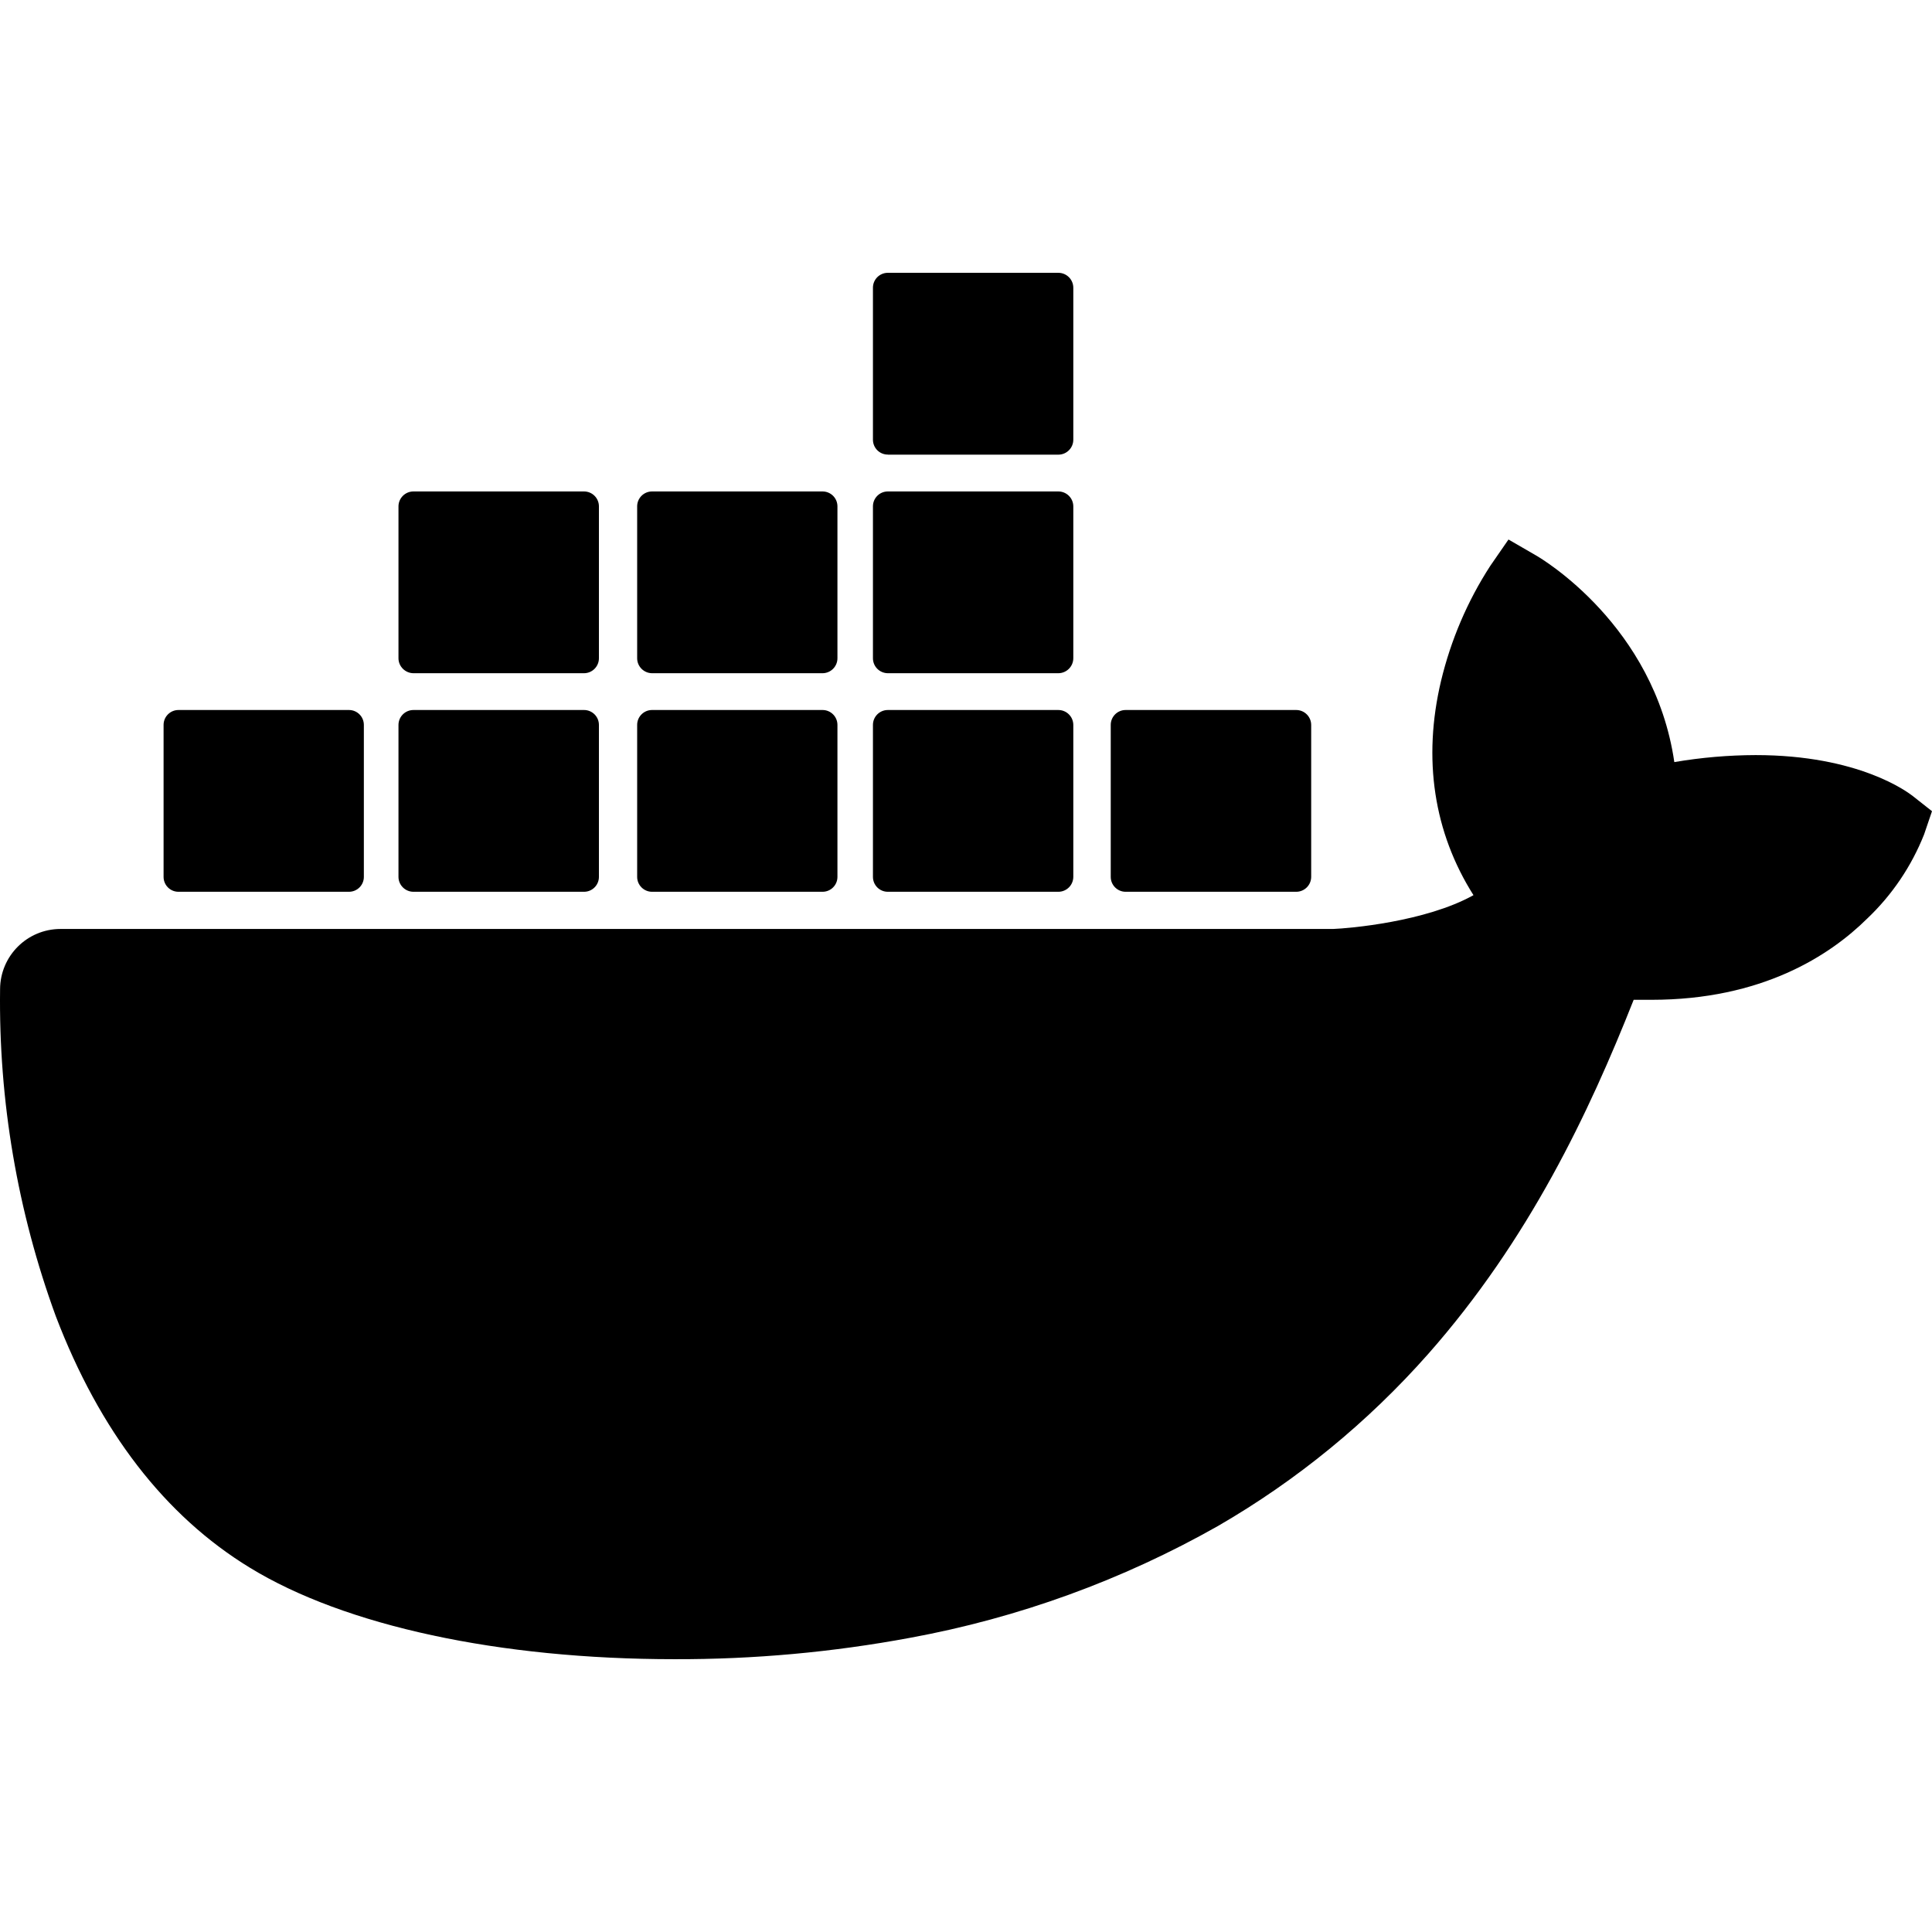
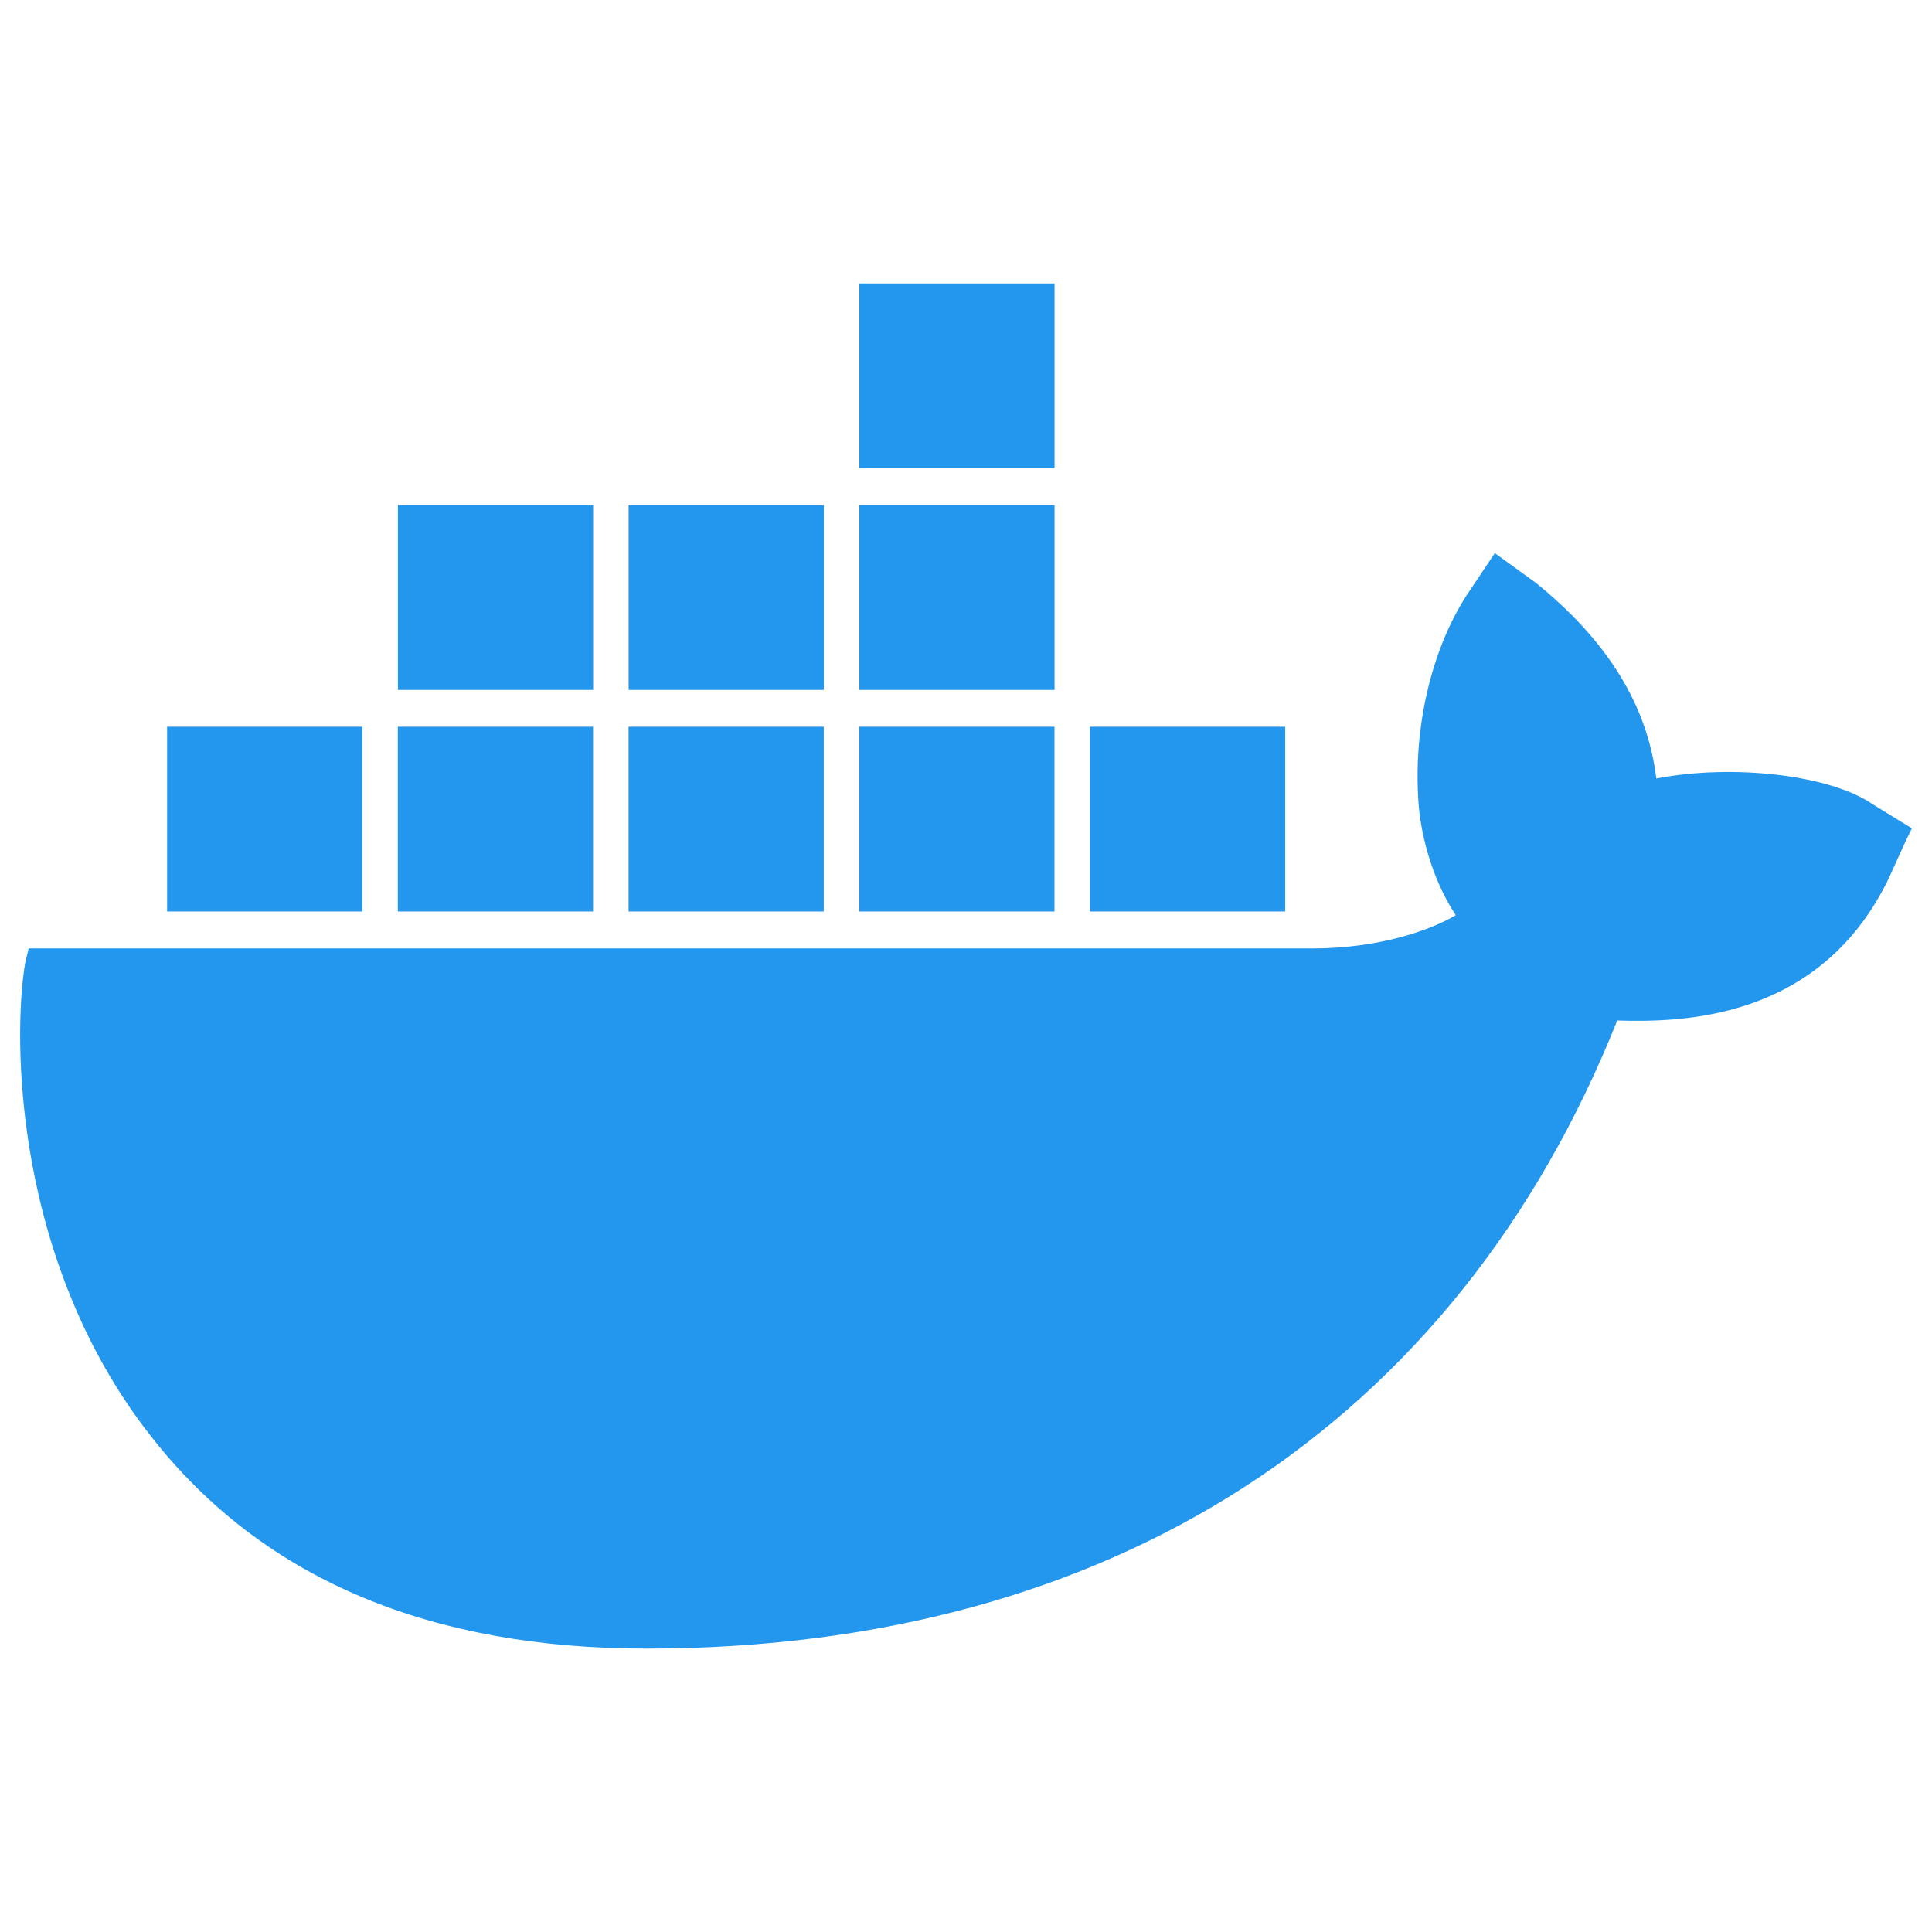
- <svg xmlns="http://www.w3.org/2000/svg" role="img" viewBox="0 0 24 24">
-   <path d="M13.983 11.078h2.119a.186.186 0 00.186-.185V9.006a.186.186 0 00-.186-.186h-2.119a.185.185 0 00-.185.185v1.888c0 .102.083.185.185.185m-2.954-5.43h2.118a.186.186 0 00.186-.186V3.574a.186.186 0 00-.186-.185h-2.118a.185.185 0 00-.185.185v1.888c0 .102.082.185.185.185m0 2.716h2.118a.187.187 0 00.186-.186V6.29a.186.186 0 00-.186-.185h-2.118a.185.185 0 00-.185.185v1.887c0 .102.082.185.185.186m-2.93 0h2.12a.186.186 0 00.184-.186V6.29a.185.185 0 00-.185-.185H8.1a.185.185 0 00-.185.185v1.887c0 .102.083.185.185.186m-2.964 0h2.119a.186.186 0 00.185-.186V6.29a.185.185 0 00-.185-.185H5.136a.186.186 0 00-.186.185v1.887c0 .102.084.185.186.186m5.893 2.715h2.118a.186.186 0 00.186-.185V9.006a.186.186 0 00-.186-.186h-2.118a.185.185 0 00-.185.185v1.888c0 .102.082.185.185.185m-2.93 0h2.12a.185.185 0 00.184-.185V9.006a.185.185 0 00-.184-.186h-2.12a.185.185 0 00-.184.185v1.888c0 .102.083.185.185.185m-2.964 0h2.119a.185.185 0 00.185-.185V9.006a.185.185 0 00-.184-.186h-2.12a.186.186 0 00-.186.186v1.887c0 .102.084.185.186.185m-2.92 0h2.12a.185.185 0 00.184-.185V9.006a.185.185 0 00-.184-.186h-2.12a.185.185 0 00-.184.185v1.888c0 .102.082.185.185.185M23.763 9.89c-.065-.051-.672-.51-1.954-.51-.338.001-.676.03-1.01.087-.248-1.7-1.653-2.53-1.716-2.566l-.344-.199-.226.327c-.284.438-.49.922-.612 1.43-.23.97-.09 1.882.403 2.661-.595.332-1.55.413-1.744.42H.751a.751.751 0 00-.75.748 11.376 11.376 0 00.692 4.062c.545 1.428 1.355 2.48 2.41 3.124 1.18.723 3.1 1.137 5.275 1.137.983.003 1.963-.086 2.93-.266a12.248 12.248 0 003.823-1.389c.98-.567 1.86-1.288 2.61-2.136 1.252-1.418 1.998-2.997 2.553-4.4h.221c1.372 0 2.215-.549 2.68-1.009.309-.293.55-.65.707-1.046l.098-.288Z" />
+ <svg xmlns="http://www.w3.org/2000/svg" fill="none" viewBox="0 0 24 24" id="Docker-Icon--Streamline-Svg-Logos" height="24" width="24">
+   <path fill="#2396ed" d="M23.265 9.992c-0.529 -0.367 -1.742 -0.505 -2.69 -0.321 -0.11 -0.918 -0.617 -1.721 -1.499 -2.433l-0.507 -0.367 -0.353 0.528c-0.441 0.688 -0.661 1.652 -0.595 2.57 0.022 0.321 0.132 0.895 0.463 1.4 -0.309 0.184 -0.948 0.413 -1.786 0.413H0.356l-0.044 0.184c-0.154 0.918 -0.154 3.786 1.654 5.989C3.333 19.63 5.361 20.479 8.029 20.479c5.777 0 10.054 -2.777 12.061 -7.802 0.794 0.023 2.492 0 3.351 -1.721 0.022 -0.046 0.066 -0.138 0.22 -0.482L23.75 10.29l-0.485 -0.298ZM13.1 3.521h-2.425v2.295h2.425v-2.295Zm0 2.754h-2.425v2.295h2.425v-2.295Zm-2.866 0h-2.425v2.295h2.425v-2.295Zm-2.866 0h-2.425v2.295h2.425v-2.295ZM4.501 9.028H2.076v2.295h2.425v-2.295Zm2.866 0h-2.425v2.295h2.425v-2.295Zm2.866 0h-2.425v2.295h2.425v-2.295Zm2.866 0h-2.425v2.295h2.425v-2.295Zm2.866 0h-2.425v2.295h2.425v-2.295Z" stroke-width="0.25" />
</svg>
